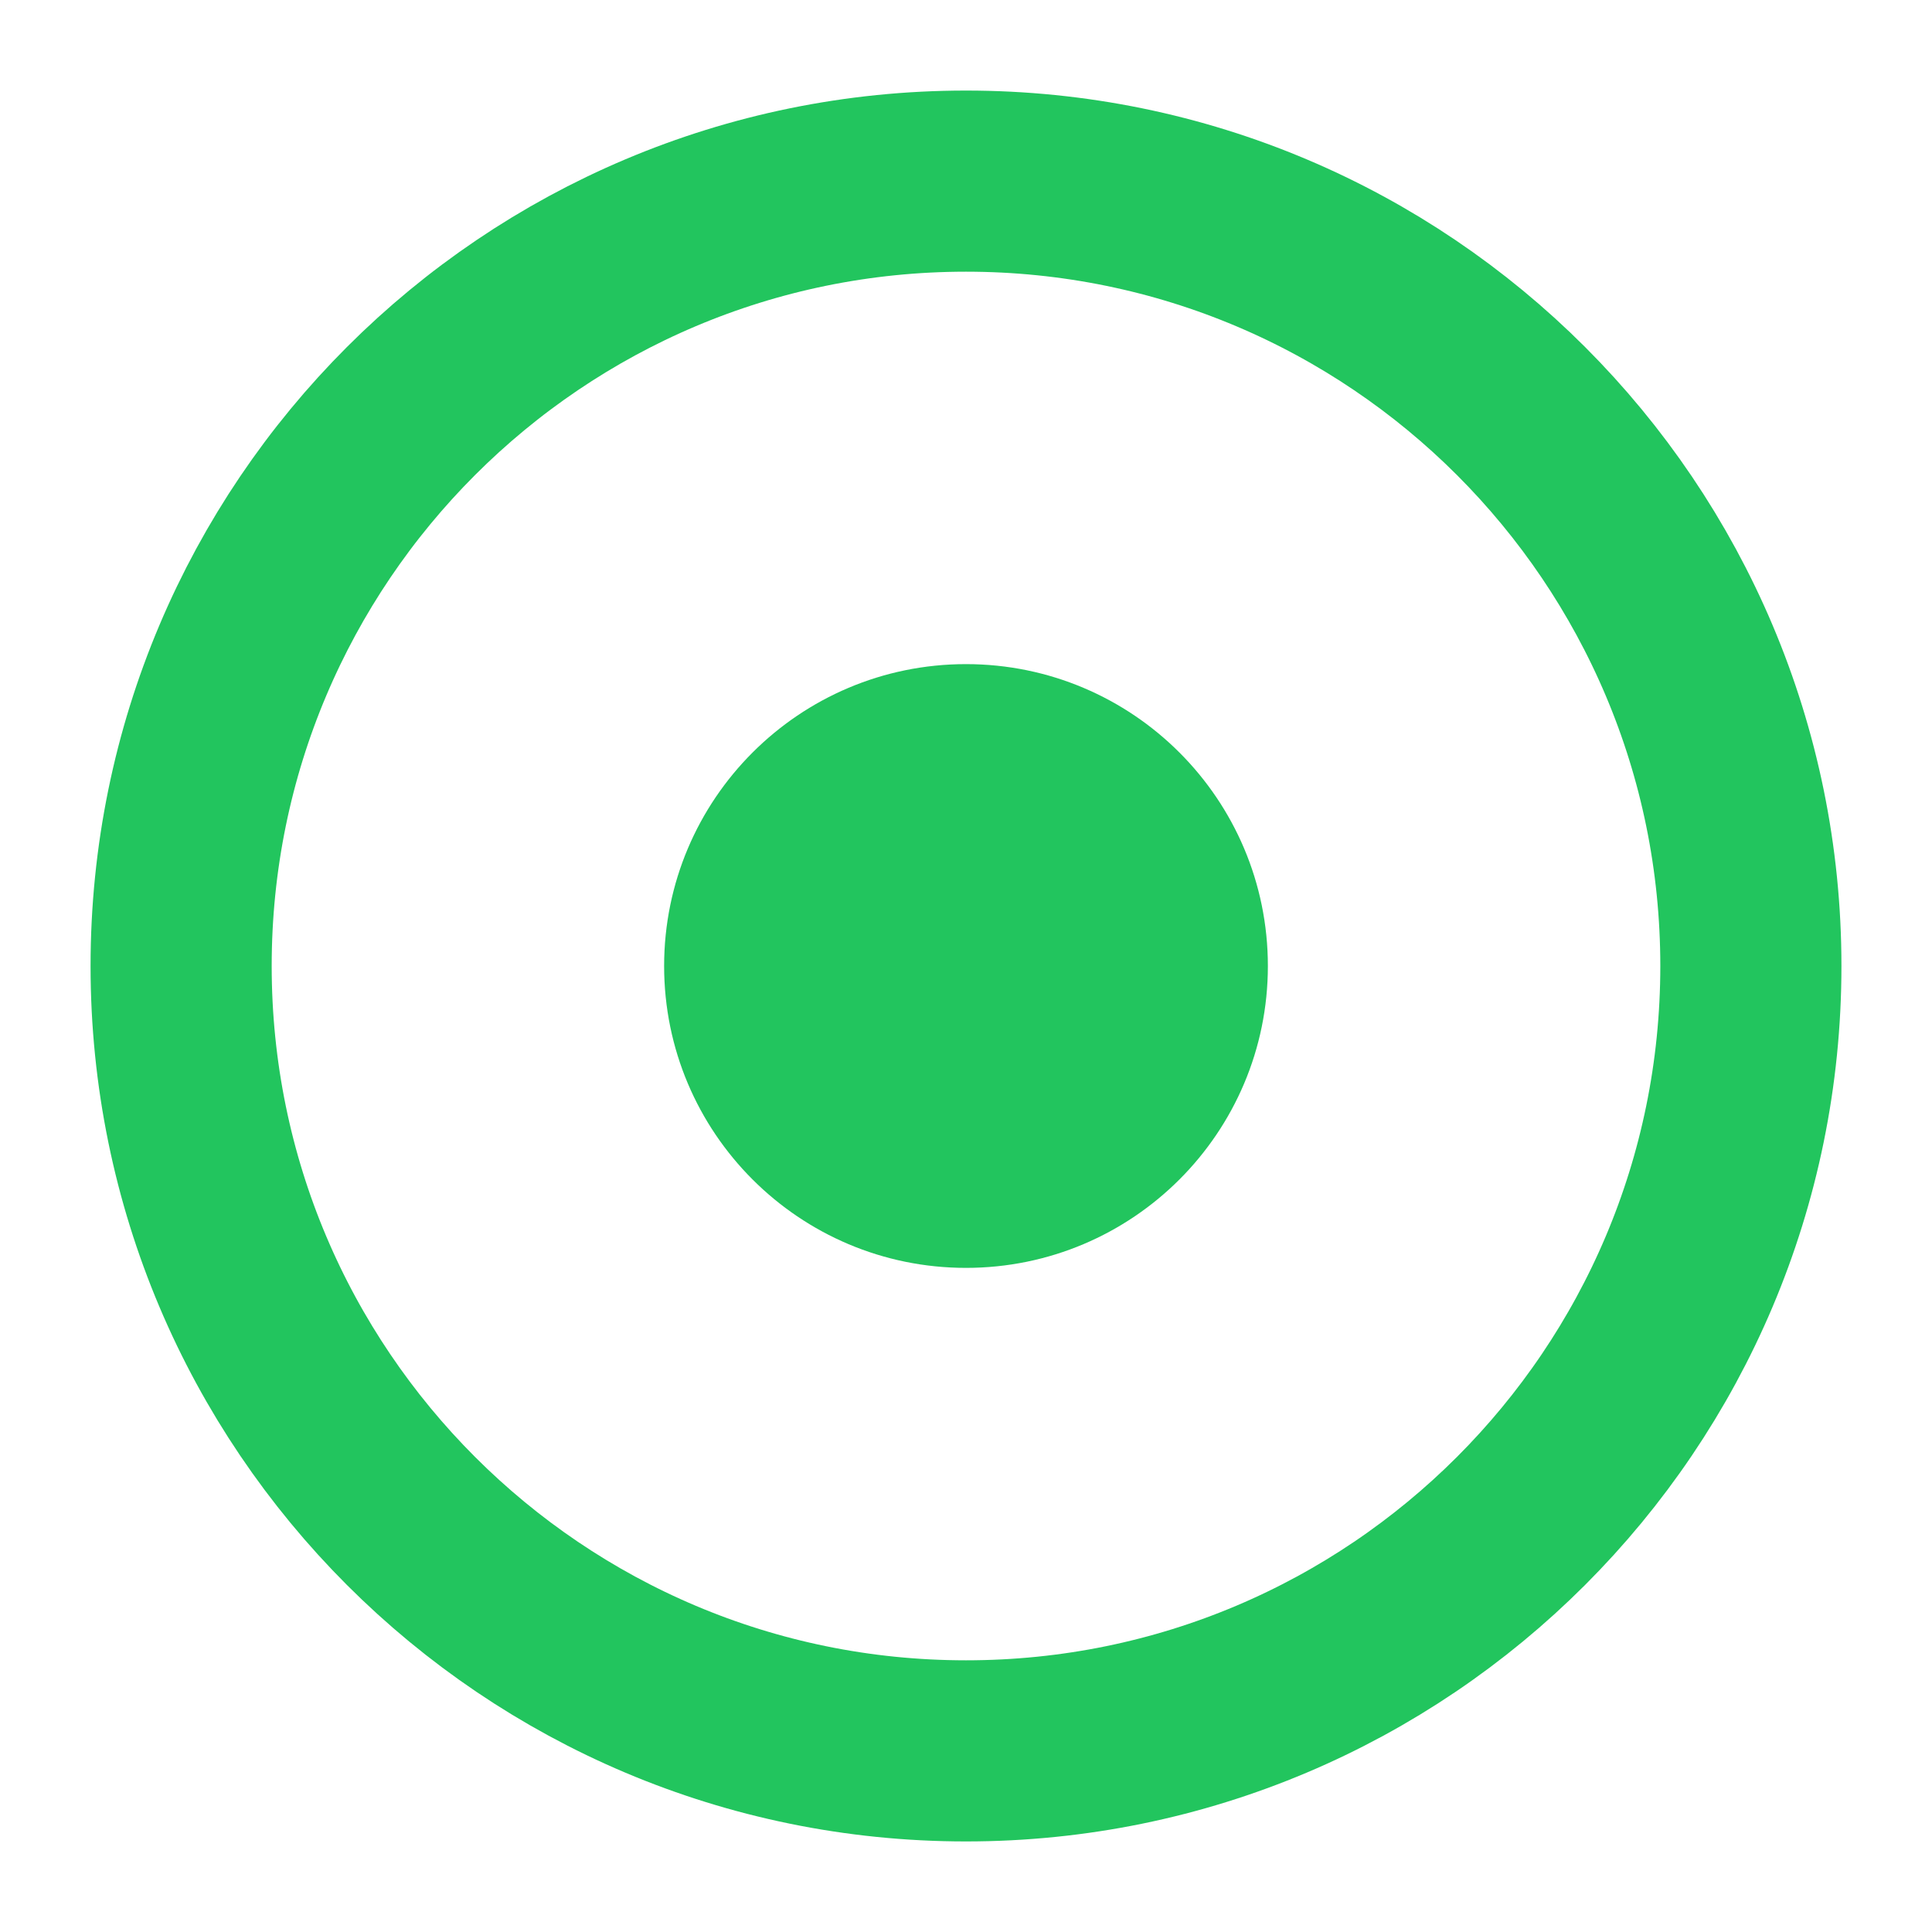
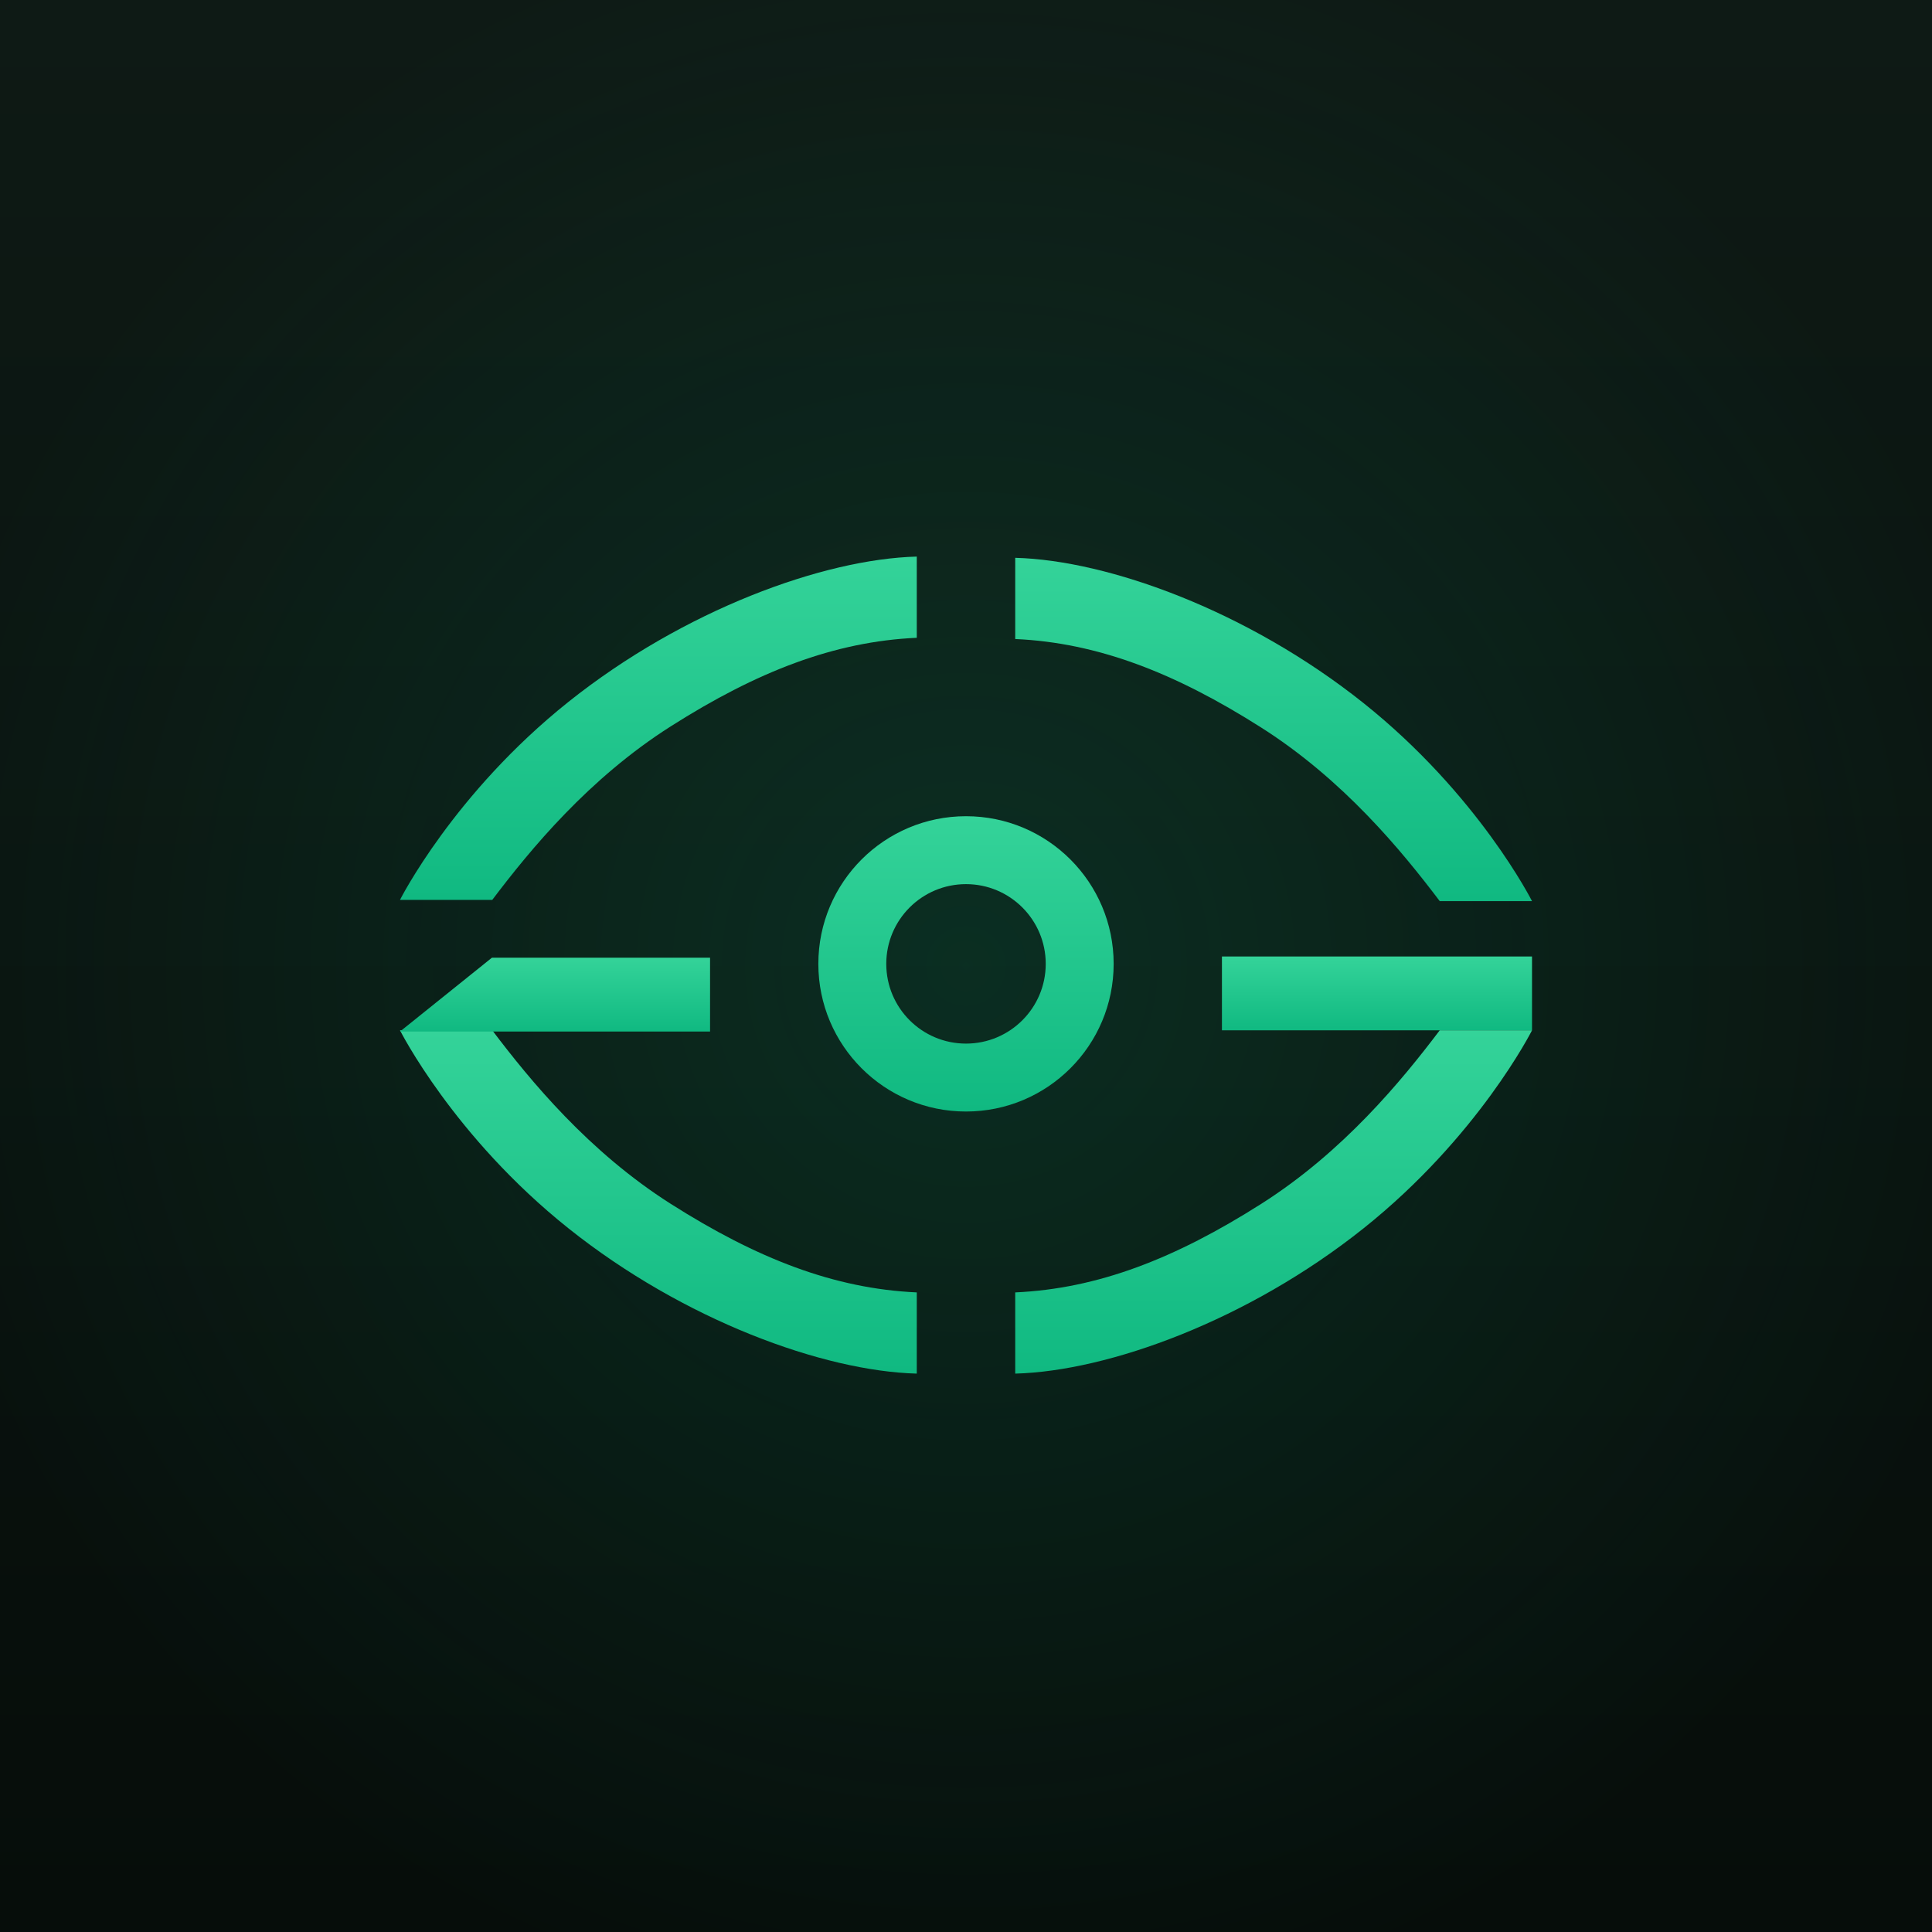
- <svg xmlns="http://www.w3.org/2000/svg" viewBox="0 0 32 32">
-   <circle cx="16" cy="16" r="13" fill="none" stroke="#22c55e" stroke-width="3" />
-   <circle cx="16" cy="16" r="5" fill="#22c55e" />
+ <svg xmlns="http://www.w3.org/2000/svg" width="1024" height="1024" viewBox="0 0 1024 1024">
+   <defs>
+     <linearGradient id="bg" x1="0" y1="0" x2="0" y2="1">
+       <stop offset="0" stop-color="#0E1A15" />
+       <stop offset="1" stop-color="#060D0A" />
+     </linearGradient>
+     <radialGradient id="glow" cx="0.5" cy="0.5" r="0.55">
+       <stop offset="0" stop-color="#10b981" stop-opacity="0.16" />
+       <stop offset="1" stop-color="#10b981" stop-opacity="0" />
+     </radialGradient>
+     <linearGradient id="glyph" x1="0" y1="0" x2="0" y2="1">
+       <stop offset="0" stop-color="#34d399" />
+       <stop offset="1" stop-color="#10b981" />
+     </linearGradient>
+   </defs>
+   <rect width="1024" height="1024" fill="url(#bg)" />
+   <rect width="1024" height="1024" fill="url(#glow)" />
+   <g transform="translate(212,295) scale(1.5625)" fill="url(#glyph)">
+     <path d="M309.998 160.696H278.817V135.652H384V160.696H309.998Z" />
+     <path d="M31.304 116.452H0C0 116.452 18.153 80.37 57.183 49.252C96.212 18.134 143.583 0.835 175.304 0V27.548C147.339 28.8 121.115 38.984 91.826 57.6C64.003 75.284 44.243 99.339 31.304 116.452Z" />
+     <path d="M352.696 160.696H384C384 160.696 365.847 196.778 326.817 227.896C287.788 259.014 240.417 276.313 208.696 277.148V249.6C236.661 248.348 262.885 238.164 292.174 219.548C319.997 201.864 339.757 177.809 352.696 160.696Z" />
+     <path d="M31.304 160.696H0C0 160.696 18.153 196.778 57.183 227.896C96.212 259.014 143.583 276.313 175.304 277.148V249.6C147.339 248.348 121.115 238.164 91.826 219.548C64.003 201.864 44.243 177.809 31.304 160.696Z" />
+     <path d="M352.696 116.87H384C384 116.87 365.847 80.788 326.817 49.67C287.788 18.552 240.417 1.252 208.696 0.417V27.965C236.661 29.218 262.885 39.402 292.174 58.017C319.997 75.702 339.757 99.757 352.696 116.87Z" />
+     <path d="M31.181 161.113H0L31.181 136.07H105.183V161.113H31.181Z" />
+     <path fill-rule="evenodd" d="M242.087 138.157C242.087 165.819 219.662 188.243 192 188.243C164.338 188.243 141.913 165.819 141.913 138.157C141.913 110.494 164.338 88.07 192 88.07C219.662 88.07 242.087 110.494 242.087 138.157ZM164.953 138.157C164.953 153.094 177.062 165.203 192 165.203C206.938 165.203 219.047 153.094 219.047 138.157C219.047 123.219 206.938 111.11 192 111.11C177.062 111.11 164.953 123.219 164.953 138.157Z" />
+   </g>
</svg>
